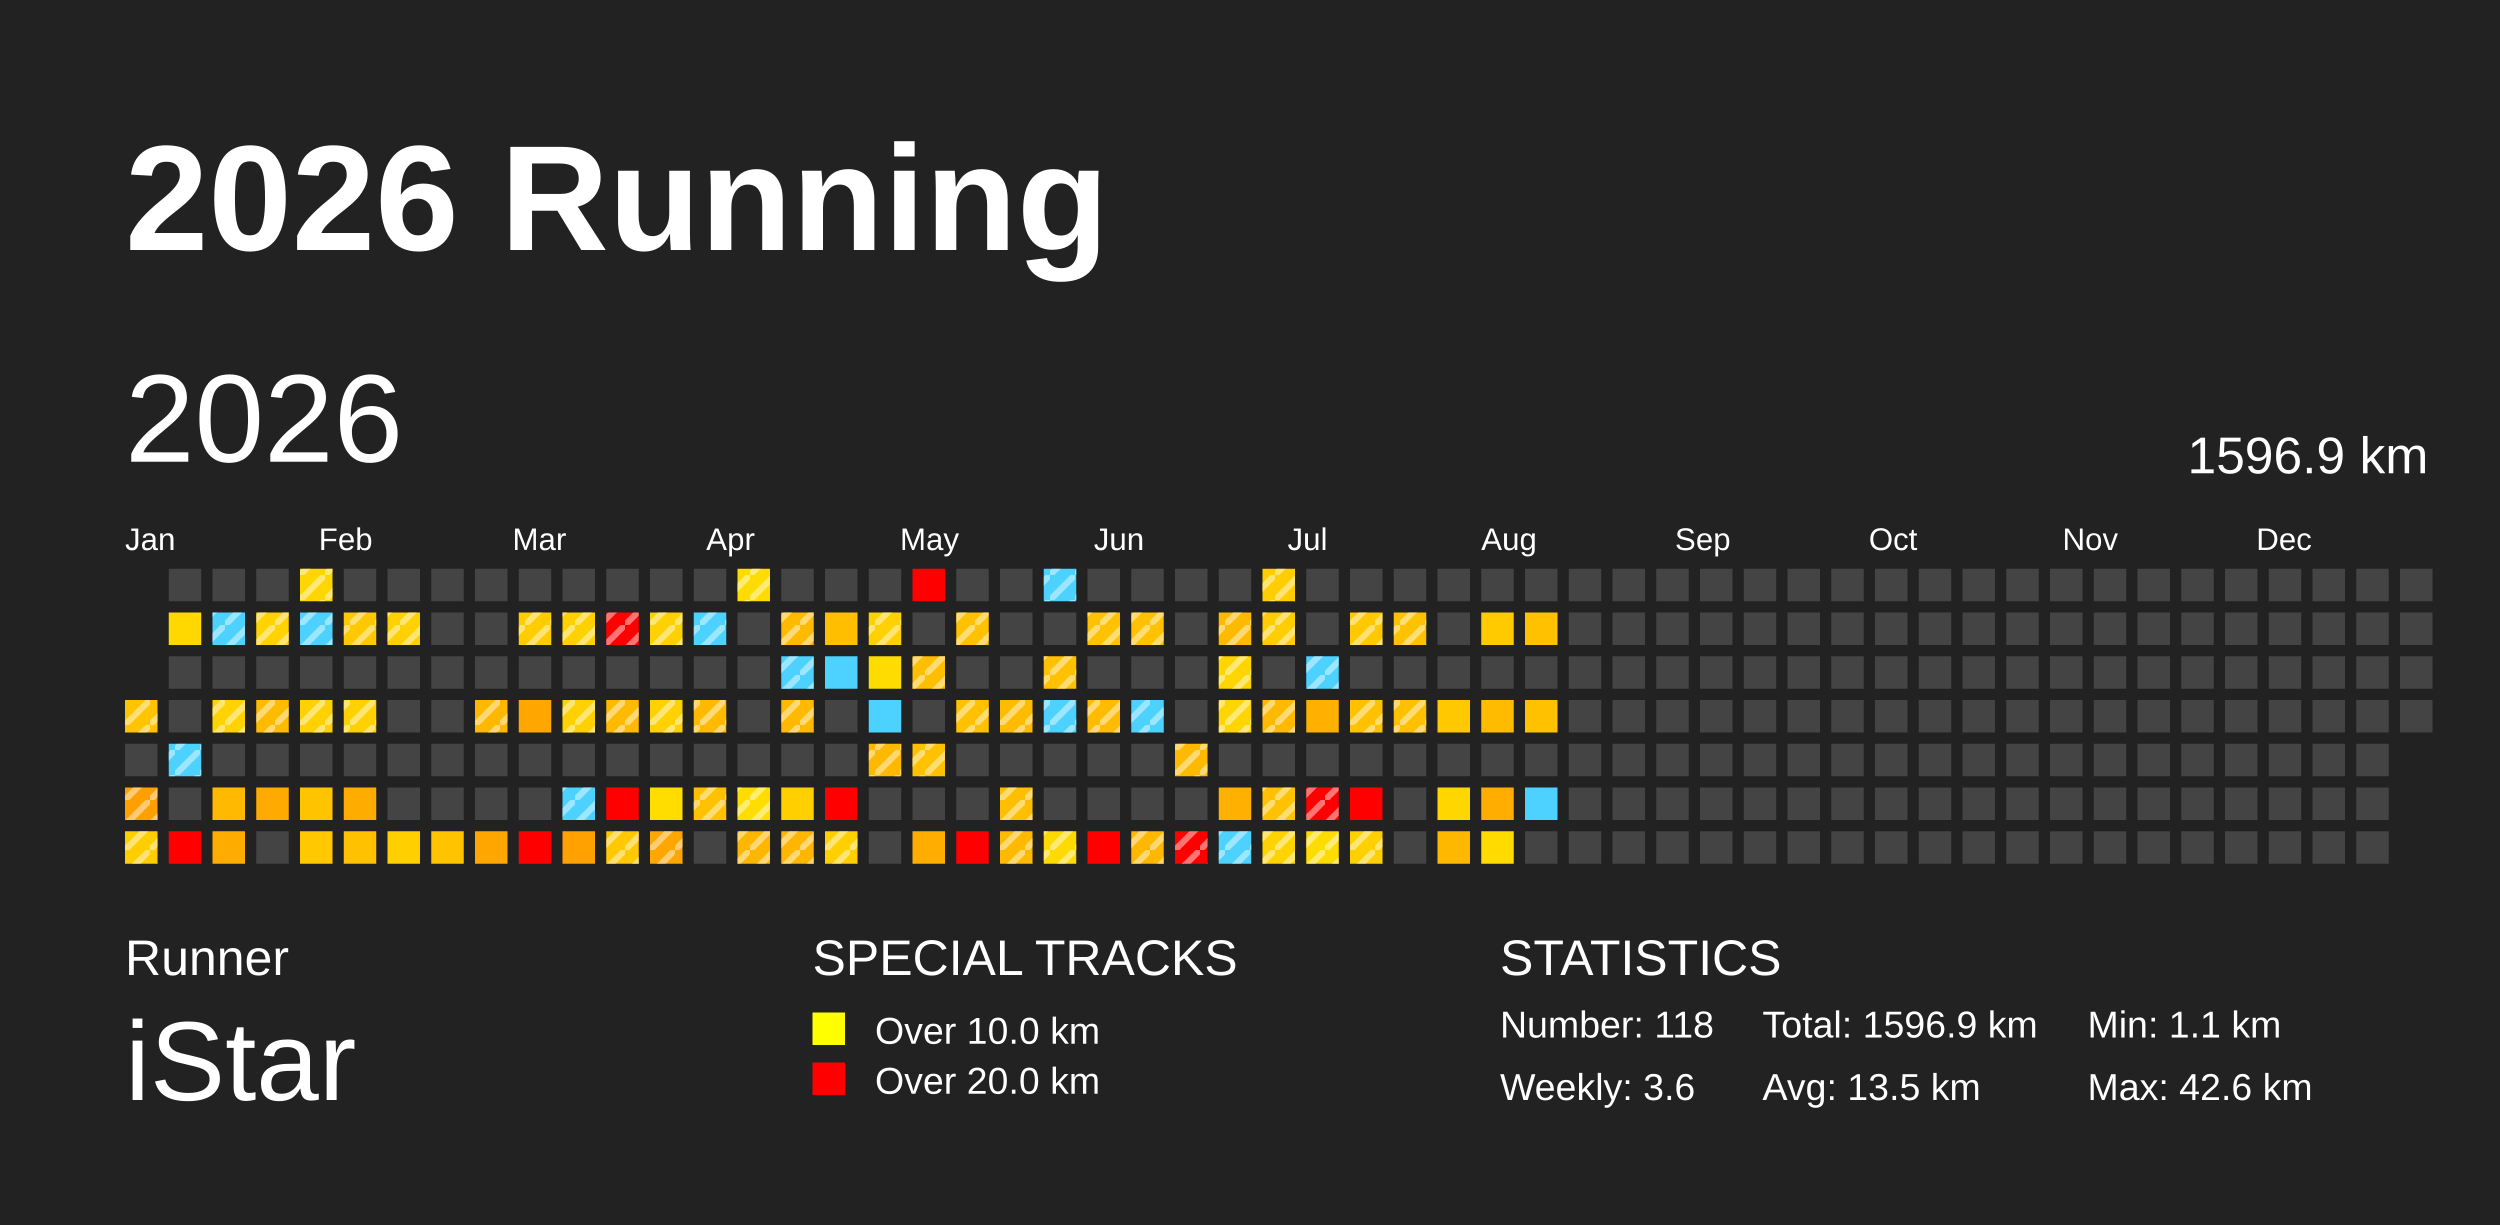
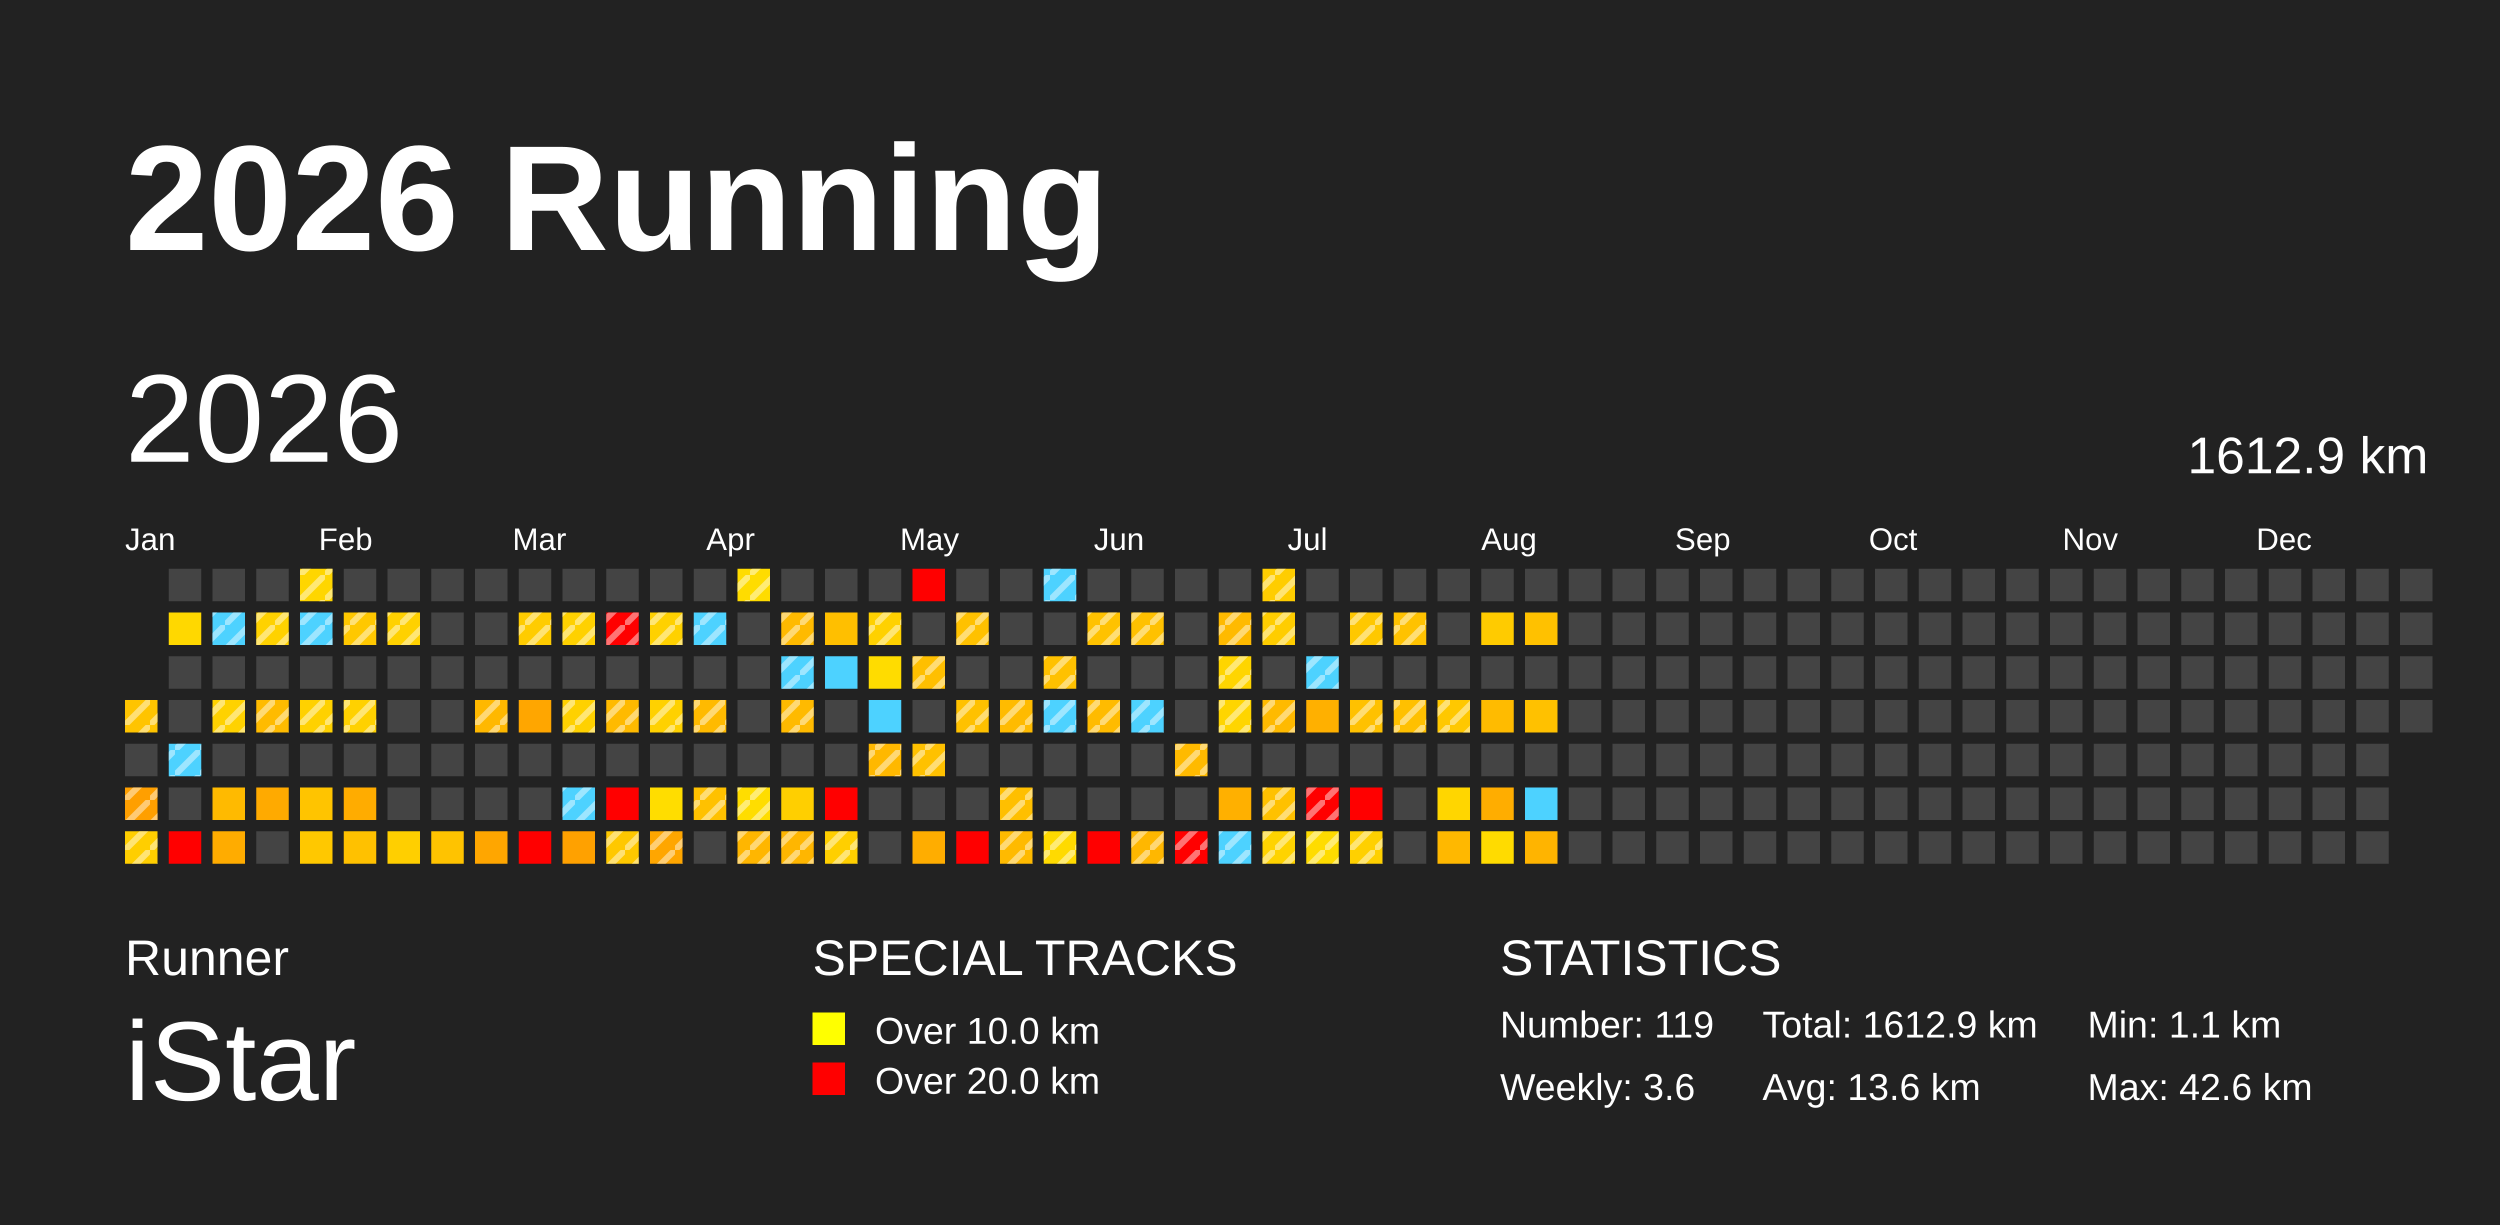
<svg xmlns="http://www.w3.org/2000/svg" baseProfile="full" height="98mm" version="1.1" viewBox="0,0,200,98" width="200mm">
  <defs>
    <pattern height="2" id="indoor-stripe" patternUnits="userSpaceOnUse" width="2">
      <line stroke="white" stroke-opacity="0.45" stroke-width="0.5" x1="0" x2="2" y1="2" y2="0" />
    </pattern>
  </defs>
  <rect fill="#222222" height="98" width="200" x="0" y="0" />
  <text fill="#FFFFFF" style="font-size:12px; font-family:Arial; font-weight:bold;" x="10" y="20">2026 Running</text>
  <text fill="#FFFFFF" style="font-size:4px; font-family:Arial" x="10" y="78">Runner</text>
  <text fill="#FFFFFF" style="font-size:9px; font-family:Arial" x="10" y="88">iStar</text>
  <text fill="#FFFFFF" style="font-size:4px; font-family:Arial" x="65" y="78">SPECIAL TRACKS</text>
  <rect fill="yellow" height="2.6" width="2.6" x="65" y="81" />
  <text fill="#FFFFFF" style="font-size:3px; font-family:Arial" x="70" y="83.5">Over 10.0 km</text>
  <rect fill="red" height="2.6" width="2.6" x="65" y="85" />
  <text fill="#FFFFFF" style="font-size:3px; font-family:Arial" x="70" y="87.5">Over 20.0 km</text>
  <text fill="#FFFFFF" style="font-size:4px; font-family:Arial" x="120" y="78">STATISTICS</text>
-   <text fill="#FFFFFF" style="font-size:3px; font-family:Arial" x="120" y="83">Number: 118</text>
+   <text fill="#FFFFFF" style="font-size:3px; font-family:Arial" x="120" y="83">Number: 119</text>
  <text fill="#FFFFFF" style="font-size:3px; font-family:Arial" x="120" y="88">Weekly: 3.6</text>
-   <text fill="#FFFFFF" style="font-size:3px; font-family:Arial" x="141" y="83">Total: 1596.9 km</text>
-   <text fill="#FFFFFF" style="font-size:3px; font-family:Arial" x="141" y="88">Avg: 13.5 km</text>
+   <text fill="#FFFFFF" style="font-size:3px; font-family:Arial" x="141" y="83">Total: 1612.9 km</text>
+   <text fill="#FFFFFF" style="font-size:3px; font-family:Arial" x="141" y="88">Avg: 13.6 km</text>
  <text fill="#FFFFFF" style="font-size:3px; font-family:Arial" x="167" y="83">Min: 1.1 km</text>
  <text fill="#FFFFFF" style="font-size:3px; font-family:Arial" x="167" y="88">Max: 42.6 km</text>
  <text dominant-baseline="hanging" fill="#FFFFFF" style="font-size:10.0px; font-family:Arial;" x="10" y="30">2026</text>
-   <text dominant-baseline="hanging" fill="#FFFFFF" style="font-size:4.125px; font-family:Arial;" x="175" y="35">1596.9 km</text>
+   <text dominant-baseline="hanging" fill="#FFFFFF" style="font-size:4.125px; font-family:Arial;" x="175" y="35">1612.9 km</text>
  <text fill="#FFFFFF" style="font-size:2.5px; font-family:Arial" x="10.0" y="44">Jan</text>
  <text fill="#FFFFFF" style="font-size:2.5px; font-family:Arial" x="25.5" y="44">Feb</text>
  <text fill="#FFFFFF" style="font-size:2.5px; font-family:Arial" x="41.0" y="44">Mar</text>
  <text fill="#FFFFFF" style="font-size:2.5px; font-family:Arial" x="56.5" y="44">Apr</text>
  <text fill="#FFFFFF" style="font-size:2.5px; font-family:Arial" x="72.0" y="44">May</text>
  <text fill="#FFFFFF" style="font-size:2.5px; font-family:Arial" x="87.5" y="44">Jun</text>
  <text fill="#FFFFFF" style="font-size:2.5px; font-family:Arial" x="103.0" y="44">Jul</text>
  <text fill="#FFFFFF" style="font-size:2.5px; font-family:Arial" x="118.5" y="44">Aug</text>
  <text fill="#FFFFFF" style="font-size:2.5px; font-family:Arial" x="134.0" y="44">Sep</text>
  <text fill="#FFFFFF" style="font-size:2.5px; font-family:Arial" x="149.5" y="44">Oct</text>
  <text fill="#FFFFFF" style="font-size:2.5px; font-family:Arial" x="165.0" y="44">Nov</text>
  <text fill="#FFFFFF" style="font-size:2.5px; font-family:Arial" x="180.5" y="44">Dec</text>
  <rect fill="#ffc400" height="2.6" width="2.6" x="10.0" y="56.0" />
  <rect fill="url(#indoor-stripe)" height="2.6" style="pointer-events: none;" width="2.6" x="10.0" y="56.0" />
  <rect fill="#444444" height="2.6" width="2.6" x="10.0" y="59.5" />
  <rect fill="#ff9f00" height="2.6" width="2.6" x="10.0" y="63.0" />
  <rect fill="url(#indoor-stripe)" height="2.6" style="pointer-events: none;" width="2.6" x="10.0" y="63.0" />
  <rect fill="#ffce00" height="2.6" width="2.6" x="10.0" y="66.5" />
  <rect fill="url(#indoor-stripe)" height="2.6" style="pointer-events: none;" width="2.6" x="10.0" y="66.5" />
  <rect fill="#444444" height="2.6" width="2.6" x="13.5" y="45.5" />
  <rect fill="#ffd800" height="2.6" width="2.6" x="13.5" y="49.0" />
  <rect fill="#444444" height="2.6" width="2.6" x="13.5" y="52.5" />
  <rect fill="#444444" height="2.6" width="2.6" x="13.5" y="56.0" />
  <rect fill="#4dd2ff" height="2.6" width="2.6" x="13.5" y="59.5" />
  <rect fill="url(#indoor-stripe)" height="2.6" style="pointer-events: none;" width="2.6" x="13.5" y="59.5" />
  <rect fill="#444444" height="2.6" width="2.6" x="13.5" y="63.0" />
  <rect fill="red" height="2.6" width="2.6" x="13.5" y="66.5" />
  <rect fill="#444444" height="2.6" width="2.6" x="17.0" y="45.5" />
  <rect fill="#4dd2ff" height="2.6" width="2.6" x="17.0" y="49.0" />
  <rect fill="url(#indoor-stripe)" height="2.6" style="pointer-events: none;" width="2.6" x="17.0" y="49.0" />
  <rect fill="#444444" height="2.6" width="2.6" x="17.0" y="52.5" />
  <rect fill="#ffd200" height="2.6" width="2.6" x="17.0" y="56.0" />
  <rect fill="url(#indoor-stripe)" height="2.6" style="pointer-events: none;" width="2.6" x="17.0" y="56.0" />
  <rect fill="#444444" height="2.6" width="2.6" x="17.0" y="59.5" />
  <rect fill="#ffba00" height="2.6" width="2.6" x="17.0" y="63.0" />
  <rect fill="#ffac00" height="2.6" width="2.6" x="17.0" y="66.5" />
  <rect fill="#444444" height="2.6" width="2.6" x="20.5" y="45.5" />
  <rect fill="#ffd200" height="2.6" width="2.6" x="20.5" y="49.0" />
  <rect fill="url(#indoor-stripe)" height="2.6" style="pointer-events: none;" width="2.6" x="20.5" y="49.0" />
  <rect fill="#444444" height="2.6" width="2.6" x="20.5" y="52.5" />
  <rect fill="#ffbb00" height="2.6" width="2.6" x="20.5" y="56.0" />
  <rect fill="url(#indoor-stripe)" height="2.6" style="pointer-events: none;" width="2.6" x="20.5" y="56.0" />
  <rect fill="#444444" height="2.6" width="2.6" x="20.5" y="59.5" />
  <rect fill="#ffaa00" height="2.6" width="2.6" x="20.5" y="63.0" />
  <rect fill="#444444" height="2.6" width="2.6" x="20.5" y="66.5" />
  <rect fill="#ffd600" height="2.6" width="2.6" x="24.0" y="45.5" />
  <rect fill="url(#indoor-stripe)" height="2.6" style="pointer-events: none;" width="2.6" x="24.0" y="45.5" />
  <rect fill="#4dd2ff" height="2.6" width="2.6" x="24.0" y="49.0" />
  <rect fill="url(#indoor-stripe)" height="2.6" style="pointer-events: none;" width="2.6" x="24.0" y="49.0" />
  <rect fill="#444444" height="2.6" width="2.6" x="24.0" y="52.5" />
  <rect fill="#ffd100" height="2.6" width="2.6" x="24.0" y="56.0" />
  <rect fill="url(#indoor-stripe)" height="2.6" style="pointer-events: none;" width="2.6" x="24.0" y="56.0" />
  <rect fill="#444444" height="2.6" width="2.6" x="24.0" y="59.5" />
  <rect fill="#ffc400" height="2.6" width="2.6" x="24.0" y="63.0" />
  <rect fill="#ffc800" height="2.6" width="2.6" x="24.0" y="66.5" />
  <rect fill="#444444" height="2.6" width="2.6" x="27.5" y="45.5" />
  <rect fill="#ffc800" height="2.6" width="2.6" x="27.5" y="49.0" />
  <rect fill="url(#indoor-stripe)" height="2.6" style="pointer-events: none;" width="2.6" x="27.5" y="49.0" />
  <rect fill="#444444" height="2.6" width="2.6" x="27.5" y="52.5" />
  <rect fill="#ffd100" height="2.6" width="2.6" x="27.5" y="56.0" />
  <rect fill="url(#indoor-stripe)" height="2.6" style="pointer-events: none;" width="2.6" x="27.5" y="56.0" />
  <rect fill="#444444" height="2.6" width="2.6" x="27.5" y="59.5" />
  <rect fill="#ffac00" height="2.6" width="2.6" x="27.5" y="63.0" />
  <rect fill="#ffc100" height="2.6" width="2.6" x="27.5" y="66.5" />
  <rect fill="#444444" height="2.6" width="2.6" x="31.0" y="45.5" />
  <rect fill="#ffd100" height="2.6" width="2.6" x="31.0" y="49.0" />
  <rect fill="url(#indoor-stripe)" height="2.6" style="pointer-events: none;" width="2.6" x="31.0" y="49.0" />
  <rect fill="#444444" height="2.6" width="2.6" x="31.0" y="52.5" />
  <rect fill="#444444" height="2.6" width="2.6" x="31.0" y="56.0" />
  <rect fill="#444444" height="2.6" width="2.6" x="31.0" y="59.5" />
  <rect fill="#444444" height="2.6" width="2.6" x="31.0" y="63.0" />
  <rect fill="#ffcf00" height="2.6" width="2.6" x="31.0" y="66.5" />
  <rect fill="#444444" height="2.6" width="2.6" x="34.5" y="45.5" />
  <rect fill="#444444" height="2.6" width="2.6" x="34.5" y="49.0" />
  <rect fill="#444444" height="2.6" width="2.6" x="34.5" y="52.5" />
  <rect fill="#444444" height="2.6" width="2.6" x="34.5" y="56.0" />
  <rect fill="#444444" height="2.6" width="2.6" x="34.5" y="59.5" />
  <rect fill="#444444" height="2.6" width="2.6" x="34.5" y="63.0" />
  <rect fill="#ffc300" height="2.6" width="2.6" x="34.5" y="66.5" />
  <rect fill="#444444" height="2.6" width="2.6" x="38.0" y="45.5" />
  <rect fill="#444444" height="2.6" width="2.6" x="38.0" y="49.0" />
  <rect fill="#444444" height="2.6" width="2.6" x="38.0" y="52.5" />
  <rect fill="#ffb800" height="2.6" width="2.6" x="38.0" y="56.0" />
  <rect fill="url(#indoor-stripe)" height="2.6" style="pointer-events: none;" width="2.6" x="38.0" y="56.0" />
  <rect fill="#444444" height="2.6" width="2.6" x="38.0" y="59.5" />
  <rect fill="#444444" height="2.6" width="2.6" x="38.0" y="63.0" />
  <rect fill="#ffa600" height="2.6" width="2.6" x="38.0" y="66.5" />
  <rect fill="#444444" height="2.6" width="2.6" x="41.5" y="45.5" />
  <rect fill="#ffcc00" height="2.6" width="2.6" x="41.5" y="49.0" />
  <rect fill="url(#indoor-stripe)" height="2.6" style="pointer-events: none;" width="2.6" x="41.5" y="49.0" />
  <rect fill="#444444" height="2.6" width="2.6" x="41.5" y="52.5" />
  <rect fill="#ffa600" height="2.6" width="2.6" x="41.5" y="56.0" />
  <rect fill="#444444" height="2.6" width="2.6" x="41.5" y="59.5" />
  <rect fill="#444444" height="2.6" width="2.6" x="41.5" y="63.0" />
  <rect fill="red" height="2.6" width="2.6" x="41.5" y="66.5" />
  <rect fill="#444444" height="2.6" width="2.6" x="45.0" y="45.5" />
  <rect fill="#ffd100" height="2.6" width="2.6" x="45.0" y="49.0" />
  <rect fill="url(#indoor-stripe)" height="2.6" style="pointer-events: none;" width="2.6" x="45.0" y="49.0" />
  <rect fill="#444444" height="2.6" width="2.6" x="45.0" y="52.5" />
  <rect fill="#ffd100" height="2.6" width="2.6" x="45.0" y="56.0" />
  <rect fill="url(#indoor-stripe)" height="2.6" style="pointer-events: none;" width="2.6" x="45.0" y="56.0" />
  <rect fill="#444444" height="2.6" width="2.6" x="45.0" y="59.5" />
  <rect fill="#4dd2ff" height="2.6" width="2.6" x="45.0" y="63.0" />
  <rect fill="url(#indoor-stripe)" height="2.6" style="pointer-events: none;" width="2.6" x="45.0" y="63.0" />
  <rect fill="#ffa100" height="2.6" width="2.6" x="45.0" y="66.5" />
  <rect fill="#444444" height="2.6" width="2.6" x="48.5" y="45.5" />
  <rect fill="red" height="2.6" width="2.6" x="48.5" y="49.0" />
  <rect fill="url(#indoor-stripe)" height="2.6" style="pointer-events: none;" width="2.6" x="48.5" y="49.0" />
  <rect fill="#444444" height="2.6" width="2.6" x="48.5" y="52.5" />
  <rect fill="#ffba00" height="2.6" width="2.6" x="48.5" y="56.0" />
  <rect fill="url(#indoor-stripe)" height="2.6" style="pointer-events: none;" width="2.6" x="48.5" y="56.0" />
  <rect fill="#444444" height="2.6" width="2.6" x="48.5" y="59.5" />
  <rect fill="red" height="2.6" width="2.6" x="48.5" y="63.0" />
  <rect fill="#ffc800" height="2.6" width="2.6" x="48.5" y="66.5" />
  <rect fill="url(#indoor-stripe)" height="2.6" style="pointer-events: none;" width="2.6" x="48.5" y="66.5" />
  <rect fill="#444444" height="2.6" width="2.6" x="52.0" y="45.5" />
  <rect fill="#ffd100" height="2.6" width="2.6" x="52.0" y="49.0" />
  <rect fill="url(#indoor-stripe)" height="2.6" style="pointer-events: none;" width="2.6" x="52.0" y="49.0" />
  <rect fill="#444444" height="2.6" width="2.6" x="52.0" y="52.5" />
  <rect fill="#ffd100" height="2.6" width="2.6" x="52.0" y="56.0" />
  <rect fill="url(#indoor-stripe)" height="2.6" style="pointer-events: none;" width="2.6" x="52.0" y="56.0" />
  <rect fill="#444444" height="2.6" width="2.6" x="52.0" y="59.5" />
  <rect fill="#ffdd00" height="2.6" width="2.6" x="52.0" y="63.0" />
  <rect fill="#ffa600" height="2.6" width="2.6" x="52.0" y="66.5" />
  <rect fill="url(#indoor-stripe)" height="2.6" style="pointer-events: none;" width="2.6" x="52.0" y="66.5" />
  <rect fill="#444444" height="2.6" width="2.6" x="55.5" y="45.5" />
  <rect fill="#4dd2ff" height="2.6" width="2.6" x="55.5" y="49.0" />
  <rect fill="url(#indoor-stripe)" height="2.6" style="pointer-events: none;" width="2.6" x="55.5" y="49.0" />
  <rect fill="#444444" height="2.6" width="2.6" x="55.5" y="52.5" />
  <rect fill="#ffba00" height="2.6" width="2.6" x="55.5" y="56.0" />
  <rect fill="url(#indoor-stripe)" height="2.6" style="pointer-events: none;" width="2.6" x="55.5" y="56.0" />
  <rect fill="#444444" height="2.6" width="2.6" x="55.5" y="59.5" />
  <rect fill="#ffc100" height="2.6" width="2.6" x="55.5" y="63.0" />
  <rect fill="url(#indoor-stripe)" height="2.6" style="pointer-events: none;" width="2.6" x="55.5" y="63.0" />
  <rect fill="#444444" height="2.6" width="2.6" x="55.5" y="66.5" />
  <rect fill="#ffdc00" height="2.6" width="2.6" x="59.0" y="45.5" />
  <rect fill="url(#indoor-stripe)" height="2.6" style="pointer-events: none;" width="2.6" x="59.0" y="45.5" />
  <rect fill="#444444" height="2.6" width="2.6" x="59.0" y="49.0" />
  <rect fill="#444444" height="2.6" width="2.6" x="59.0" y="52.5" />
  <rect fill="#444444" height="2.6" width="2.6" x="59.0" y="56.0" />
  <rect fill="#444444" height="2.6" width="2.6" x="59.0" y="59.5" />
  <rect fill="#ffdd00" height="2.6" width="2.6" x="59.0" y="63.0" />
  <rect fill="url(#indoor-stripe)" height="2.6" style="pointer-events: none;" width="2.6" x="59.0" y="63.0" />
  <rect fill="#ffb600" height="2.6" width="2.6" x="59.0" y="66.5" />
  <rect fill="url(#indoor-stripe)" height="2.6" style="pointer-events: none;" width="2.6" x="59.0" y="66.5" />
  <rect fill="#444444" height="2.6" width="2.6" x="62.5" y="45.5" />
  <rect fill="#ffba00" height="2.6" width="2.6" x="62.5" y="49.0" />
  <rect fill="url(#indoor-stripe)" height="2.6" style="pointer-events: none;" width="2.6" x="62.5" y="49.0" />
  <rect fill="#4dd2ff" height="2.6" width="2.6" x="62.5" y="52.5" />
  <rect fill="url(#indoor-stripe)" height="2.6" style="pointer-events: none;" width="2.6" x="62.5" y="52.5" />
  <rect fill="#ffba00" height="2.6" width="2.6" x="62.5" y="56.0" />
  <rect fill="url(#indoor-stripe)" height="2.6" style="pointer-events: none;" width="2.6" x="62.5" y="56.0" />
  <rect fill="#444444" height="2.6" width="2.6" x="62.5" y="59.5" />
  <rect fill="#ffcf00" height="2.6" width="2.6" x="62.5" y="63.0" />
  <rect fill="#ffb600" height="2.6" width="2.6" x="62.5" y="66.5" />
  <rect fill="url(#indoor-stripe)" height="2.6" style="pointer-events: none;" width="2.6" x="62.5" y="66.5" />
  <rect fill="#444444" height="2.6" width="2.6" x="66.0" y="45.5" />
  <rect fill="#ffbf00" height="2.6" width="2.6" x="66.0" y="49.0" />
  <rect fill="#4dd2ff" height="2.6" width="2.6" x="66.0" y="52.5" />
  <rect fill="#444444" height="2.6" width="2.6" x="66.0" y="56.0" />
  <rect fill="#444444" height="2.6" width="2.6" x="66.0" y="59.5" />
  <rect fill="red" height="2.6" width="2.6" x="66.0" y="63.0" />
  <rect fill="#ffcf00" height="2.6" width="2.6" x="66.0" y="66.5" />
  <rect fill="url(#indoor-stripe)" height="2.6" style="pointer-events: none;" width="2.6" x="66.0" y="66.5" />
  <rect fill="#444444" height="2.6" width="2.6" x="69.5" y="45.5" />
  <rect fill="#ffd100" height="2.6" width="2.6" x="69.5" y="49.0" />
  <rect fill="url(#indoor-stripe)" height="2.6" style="pointer-events: none;" width="2.6" x="69.5" y="49.0" />
  <rect fill="#ffdc00" height="2.6" width="2.6" x="69.5" y="52.5" />
  <rect fill="#4dd2ff" height="2.6" width="2.6" x="69.5" y="56.0" />
  <rect fill="#ffb800" height="2.6" width="2.6" x="69.5" y="59.5" />
  <rect fill="url(#indoor-stripe)" height="2.6" style="pointer-events: none;" width="2.6" x="69.5" y="59.5" />
  <rect fill="#444444" height="2.6" width="2.6" x="69.5" y="63.0" />
  <rect fill="#444444" height="2.6" width="2.6" x="69.5" y="66.5" />
  <rect fill="red" height="2.6" width="2.6" x="73.0" y="45.5" />
  <rect fill="#444444" height="2.6" width="2.6" x="73.0" y="49.0" />
  <rect fill="#ffbf00" height="2.6" width="2.6" x="73.0" y="52.5" />
  <rect fill="url(#indoor-stripe)" height="2.6" style="pointer-events: none;" width="2.6" x="73.0" y="52.5" />
  <rect fill="#444444" height="2.6" width="2.6" x="73.0" y="56.0" />
  <rect fill="#ffc100" height="2.6" width="2.6" x="73.0" y="59.5" />
  <rect fill="url(#indoor-stripe)" height="2.6" style="pointer-events: none;" width="2.6" x="73.0" y="59.5" />
  <rect fill="#444444" height="2.6" width="2.6" x="73.0" y="63.0" />
  <rect fill="#ffad00" height="2.6" width="2.6" x="73.0" y="66.5" />
  <rect fill="#444444" height="2.6" width="2.6" x="76.5" y="45.5" />
  <rect fill="#ffc100" height="2.6" width="2.6" x="76.5" y="49.0" />
  <rect fill="url(#indoor-stripe)" height="2.6" style="pointer-events: none;" width="2.6" x="76.5" y="49.0" />
  <rect fill="#444444" height="2.6" width="2.6" x="76.5" y="52.5" />
  <rect fill="#ffc100" height="2.6" width="2.6" x="76.5" y="56.0" />
  <rect fill="url(#indoor-stripe)" height="2.6" style="pointer-events: none;" width="2.6" x="76.5" y="56.0" />
  <rect fill="#444444" height="2.6" width="2.6" x="76.5" y="59.5" />
  <rect fill="#444444" height="2.6" width="2.6" x="76.5" y="63.0" />
  <rect fill="red" height="2.6" width="2.6" x="76.5" y="66.5" />
  <rect fill="#444444" height="2.6" width="2.6" x="80.0" y="45.5" />
  <rect fill="#444444" height="2.6" width="2.6" x="80.0" y="49.0" />
  <rect fill="#444444" height="2.6" width="2.6" x="80.0" y="52.5" />
  <rect fill="#ffbb00" height="2.6" width="2.6" x="80.0" y="56.0" />
  <rect fill="url(#indoor-stripe)" height="2.6" style="pointer-events: none;" width="2.6" x="80.0" y="56.0" />
  <rect fill="#444444" height="2.6" width="2.6" x="80.0" y="59.5" />
  <rect fill="#ffbf00" height="2.6" width="2.6" x="80.0" y="63.0" />
  <rect fill="url(#indoor-stripe)" height="2.6" style="pointer-events: none;" width="2.6" x="80.0" y="63.0" />
  <rect fill="#ffba00" height="2.6" width="2.6" x="80.0" y="66.5" />
  <rect fill="url(#indoor-stripe)" height="2.6" style="pointer-events: none;" width="2.6" x="80.0" y="66.5" />
  <rect fill="#4dd2ff" height="2.6" width="2.6" x="83.5" y="45.5" />
  <rect fill="url(#indoor-stripe)" height="2.6" style="pointer-events: none;" width="2.6" x="83.5" y="45.5" />
  <rect fill="#444444" height="2.6" width="2.6" x="83.5" y="49.0" />
  <rect fill="#ffc100" height="2.6" width="2.6" x="83.5" y="52.5" />
  <rect fill="url(#indoor-stripe)" height="2.6" style="pointer-events: none;" width="2.6" x="83.5" y="52.5" />
  <rect fill="#4dd2ff" height="2.6" width="2.6" x="83.5" y="56.0" />
  <rect fill="url(#indoor-stripe)" height="2.6" style="pointer-events: none;" width="2.6" x="83.5" y="56.0" />
  <rect fill="#444444" height="2.6" width="2.6" x="83.5" y="59.5" />
  <rect fill="#444444" height="2.6" width="2.6" x="83.5" y="63.0" />
  <rect fill="#ffda00" height="2.6" width="2.6" x="83.5" y="66.5" />
  <rect fill="url(#indoor-stripe)" height="2.6" style="pointer-events: none;" width="2.6" x="83.5" y="66.5" />
  <rect fill="#444444" height="2.6" width="2.6" x="87.0" y="45.5" />
  <rect fill="#ffc200" height="2.6" width="2.6" x="87.0" y="49.0" />
  <rect fill="url(#indoor-stripe)" height="2.6" style="pointer-events: none;" width="2.6" x="87.0" y="49.0" />
  <rect fill="#444444" height="2.6" width="2.6" x="87.0" y="52.5" />
  <rect fill="#ffbb00" height="2.6" width="2.6" x="87.0" y="56.0" />
  <rect fill="url(#indoor-stripe)" height="2.6" style="pointer-events: none;" width="2.6" x="87.0" y="56.0" />
  <rect fill="#444444" height="2.6" width="2.6" x="87.0" y="59.5" />
  <rect fill="#444444" height="2.6" width="2.6" x="87.0" y="63.0" />
  <rect fill="red" height="2.6" width="2.6" x="87.0" y="66.5" />
  <rect fill="#444444" height="2.6" width="2.6" x="90.5" y="45.5" />
  <rect fill="#ffc100" height="2.6" width="2.6" x="90.5" y="49.0" />
  <rect fill="url(#indoor-stripe)" height="2.6" style="pointer-events: none;" width="2.6" x="90.5" y="49.0" />
  <rect fill="#444444" height="2.6" width="2.6" x="90.5" y="52.5" />
  <rect fill="#4dd2ff" height="2.6" width="2.6" x="90.5" y="56.0" />
  <rect fill="url(#indoor-stripe)" height="2.6" style="pointer-events: none;" width="2.6" x="90.5" y="56.0" />
  <rect fill="#444444" height="2.6" width="2.6" x="90.5" y="59.5" />
  <rect fill="#444444" height="2.6" width="2.6" x="90.5" y="63.0" />
  <rect fill="#ffb700" height="2.6" width="2.6" x="90.5" y="66.5" />
  <rect fill="url(#indoor-stripe)" height="2.6" style="pointer-events: none;" width="2.6" x="90.5" y="66.5" />
  <rect fill="#444444" height="2.6" width="2.6" x="94.0" y="45.5" />
  <rect fill="#444444" height="2.6" width="2.6" x="94.0" y="49.0" />
  <rect fill="#444444" height="2.6" width="2.6" x="94.0" y="52.5" />
  <rect fill="#444444" height="2.6" width="2.6" x="94.0" y="56.0" />
  <rect fill="#ffba00" height="2.6" width="2.6" x="94.0" y="59.5" />
  <rect fill="url(#indoor-stripe)" height="2.6" style="pointer-events: none;" width="2.6" x="94.0" y="59.5" />
  <rect fill="#444444" height="2.6" width="2.6" x="94.0" y="63.0" />
  <rect fill="red" height="2.6" width="2.6" x="94.0" y="66.5" />
  <rect fill="url(#indoor-stripe)" height="2.6" style="pointer-events: none;" width="2.6" x="94.0" y="66.5" />
  <rect fill="#444444" height="2.6" width="2.6" x="97.5" y="45.5" />
  <rect fill="#ffba00" height="2.6" width="2.6" x="97.5" y="49.0" />
  <rect fill="url(#indoor-stripe)" height="2.6" style="pointer-events: none;" width="2.6" x="97.5" y="49.0" />
  <rect fill="#ffd500" height="2.6" width="2.6" x="97.5" y="52.5" />
  <rect fill="url(#indoor-stripe)" height="2.6" style="pointer-events: none;" width="2.6" x="97.5" y="52.5" />
  <rect fill="#ffd500" height="2.6" width="2.6" x="97.5" y="56.0" />
  <rect fill="url(#indoor-stripe)" height="2.6" style="pointer-events: none;" width="2.6" x="97.5" y="56.0" />
  <rect fill="#444444" height="2.6" width="2.6" x="97.5" y="59.5" />
  <rect fill="#ffb000" height="2.6" width="2.6" x="97.5" y="63.0" />
  <rect fill="#4dd2ff" height="2.6" width="2.6" x="97.5" y="66.5" />
  <rect fill="url(#indoor-stripe)" height="2.6" style="pointer-events: none;" width="2.6" x="97.5" y="66.5" />
  <rect fill="#ffcd00" height="2.6" width="2.6" x="101.0" y="45.5" />
  <rect fill="url(#indoor-stripe)" height="2.6" style="pointer-events: none;" width="2.6" x="101.0" y="45.5" />
  <rect fill="#ffcd00" height="2.6" width="2.6" x="101.0" y="49.0" />
  <rect fill="url(#indoor-stripe)" height="2.6" style="pointer-events: none;" width="2.6" x="101.0" y="49.0" />
  <rect fill="#444444" height="2.6" width="2.6" x="101.0" y="52.5" />
  <rect fill="#ffba00" height="2.6" width="2.6" x="101.0" y="56.0" />
  <rect fill="url(#indoor-stripe)" height="2.6" style="pointer-events: none;" width="2.6" x="101.0" y="56.0" />
  <rect fill="#444444" height="2.6" width="2.6" x="101.0" y="59.5" />
  <rect fill="#ffc100" height="2.6" width="2.6" x="101.0" y="63.0" />
  <rect fill="url(#indoor-stripe)" height="2.6" style="pointer-events: none;" width="2.6" x="101.0" y="63.0" />
  <rect fill="#ffd300" height="2.6" width="2.6" x="101.0" y="66.5" />
  <rect fill="url(#indoor-stripe)" height="2.6" style="pointer-events: none;" width="2.6" x="101.0" y="66.5" />
  <rect fill="#444444" height="2.6" width="2.6" x="104.5" y="45.5" />
  <rect fill="#444444" height="2.6" width="2.6" x="104.5" y="49.0" />
  <rect fill="#4dd2ff" height="2.6" width="2.6" x="104.5" y="52.5" />
  <rect fill="url(#indoor-stripe)" height="2.6" style="pointer-events: none;" width="2.6" x="104.5" y="52.5" />
  <rect fill="#ffb000" height="2.6" width="2.6" x="104.5" y="56.0" />
  <rect fill="#444444" height="2.6" width="2.6" x="104.5" y="59.5" />
  <rect fill="red" height="2.6" width="2.6" x="104.5" y="63.0" />
  <rect fill="url(#indoor-stripe)" height="2.6" style="pointer-events: none;" width="2.6" x="104.5" y="63.0" />
  <rect fill="#ffdc00" height="2.6" width="2.6" x="104.5" y="66.5" />
  <rect fill="url(#indoor-stripe)" height="2.6" style="pointer-events: none;" width="2.6" x="104.5" y="66.5" />
  <rect fill="#444444" height="2.6" width="2.6" x="108.0" y="45.5" />
  <rect fill="#ffc800" height="2.6" width="2.6" x="108.0" y="49.0" />
  <rect fill="url(#indoor-stripe)" height="2.6" style="pointer-events: none;" width="2.6" x="108.0" y="49.0" />
  <rect fill="#444444" height="2.6" width="2.6" x="108.0" y="52.5" />
  <rect fill="#ffc100" height="2.6" width="2.6" x="108.0" y="56.0" />
  <rect fill="url(#indoor-stripe)" height="2.6" style="pointer-events: none;" width="2.6" x="108.0" y="56.0" />
  <rect fill="#444444" height="2.6" width="2.6" x="108.0" y="59.5" />
  <rect fill="red" height="2.6" width="2.6" x="108.0" y="63.0" />
  <rect fill="#ffd000" height="2.6" width="2.6" x="108.0" y="66.5" />
  <rect fill="url(#indoor-stripe)" height="2.6" style="pointer-events: none;" width="2.6" x="108.0" y="66.5" />
  <rect fill="#444444" height="2.6" width="2.6" x="111.5" y="45.5" />
  <rect fill="#ffc200" height="2.6" width="2.6" x="111.5" y="49.0" />
  <rect fill="url(#indoor-stripe)" height="2.6" style="pointer-events: none;" width="2.6" x="111.5" y="49.0" />
  <rect fill="#444444" height="2.6" width="2.6" x="111.5" y="52.5" />
  <rect fill="#ffc000" height="2.6" width="2.6" x="111.5" y="56.0" />
  <rect fill="url(#indoor-stripe)" height="2.6" style="pointer-events: none;" width="2.6" x="111.5" y="56.0" />
  <rect fill="#444444" height="2.6" width="2.6" x="111.5" y="59.5" />
  <rect fill="#444444" height="2.6" width="2.6" x="111.5" y="63.0" />
  <rect fill="#444444" height="2.6" width="2.6" x="111.5" y="66.5" />
  <rect fill="#444444" height="2.6" width="2.6" x="115.0" y="45.5" />
  <rect fill="#444444" height="2.6" width="2.6" x="115.0" y="49.0" />
  <rect fill="#444444" height="2.6" width="2.6" x="115.0" y="52.5" />
  <rect fill="#ffc800" height="2.6" width="2.6" x="115.0" y="56.0" />
+   <rect fill="url(#indoor-stripe)" height="2.6" style="pointer-events: none;" width="2.6" x="115.0" y="56.0" />
  <rect fill="#444444" height="2.6" width="2.6" x="115.0" y="59.5" />
  <rect fill="#ffd600" height="2.6" width="2.6" x="115.0" y="63.0" />
  <rect fill="#ffb800" height="2.6" width="2.6" x="115.0" y="66.5" />
  <rect fill="#444444" height="2.6" width="2.6" x="118.5" y="45.5" />
  <rect fill="#ffcb00" height="2.6" width="2.6" x="118.5" y="49.0" />
  <rect fill="#444444" height="2.6" width="2.6" x="118.5" y="52.5" />
  <rect fill="#ffbb00" height="2.6" width="2.6" x="118.5" y="56.0" />
  <rect fill="#444444" height="2.6" width="2.6" x="118.5" y="59.5" />
  <rect fill="#ffad00" height="2.6" width="2.6" x="118.5" y="63.0" />
  <rect fill="#ffdb00" height="2.6" width="2.6" x="118.5" y="66.5" />
  <rect fill="#444444" height="2.6" width="2.6" x="122.0" y="45.5" />
  <rect fill="#ffc100" height="2.6" width="2.6" x="122.0" y="49.0" />
  <rect fill="#444444" height="2.6" width="2.6" x="122.0" y="52.5" />
  <rect fill="#ffc100" height="2.6" width="2.6" x="122.0" y="56.0" />
  <rect fill="#444444" height="2.6" width="2.6" x="122.0" y="59.5" />
  <rect fill="#4dd2ff" height="2.6" width="2.6" x="122.0" y="63.0" />
-   <rect fill="#444444" height="2.6" width="2.6" x="122.0" y="66.5" />
+   <rect fill="#ffb400" height="2.6" width="2.6" x="122.0" y="66.5" />
  <rect fill="#444444" height="2.6" width="2.6" x="125.5" y="45.5" />
  <rect fill="#444444" height="2.6" width="2.6" x="125.5" y="49.0" />
  <rect fill="#444444" height="2.6" width="2.6" x="125.5" y="52.5" />
  <rect fill="#444444" height="2.6" width="2.6" x="125.5" y="56.0" />
  <rect fill="#444444" height="2.6" width="2.6" x="125.5" y="59.5" />
  <rect fill="#444444" height="2.6" width="2.6" x="125.5" y="63.0" />
  <rect fill="#444444" height="2.6" width="2.6" x="125.5" y="66.5" />
  <rect fill="#444444" height="2.6" width="2.6" x="129.0" y="45.5" />
  <rect fill="#444444" height="2.6" width="2.6" x="129.0" y="49.0" />
  <rect fill="#444444" height="2.6" width="2.6" x="129.0" y="52.5" />
  <rect fill="#444444" height="2.6" width="2.6" x="129.0" y="56.0" />
  <rect fill="#444444" height="2.6" width="2.6" x="129.0" y="59.5" />
  <rect fill="#444444" height="2.6" width="2.6" x="129.0" y="63.0" />
  <rect fill="#444444" height="2.6" width="2.6" x="129.0" y="66.5" />
  <rect fill="#444444" height="2.6" width="2.6" x="132.5" y="45.5" />
  <rect fill="#444444" height="2.6" width="2.6" x="132.5" y="49.0" />
  <rect fill="#444444" height="2.6" width="2.6" x="132.5" y="52.5" />
  <rect fill="#444444" height="2.6" width="2.6" x="132.5" y="56.0" />
  <rect fill="#444444" height="2.6" width="2.6" x="132.5" y="59.5" />
  <rect fill="#444444" height="2.6" width="2.6" x="132.5" y="63.0" />
  <rect fill="#444444" height="2.6" width="2.6" x="132.5" y="66.5" />
  <rect fill="#444444" height="2.6" width="2.6" x="136.0" y="45.5" />
  <rect fill="#444444" height="2.6" width="2.6" x="136.0" y="49.0" />
  <rect fill="#444444" height="2.6" width="2.6" x="136.0" y="52.5" />
  <rect fill="#444444" height="2.6" width="2.6" x="136.0" y="56.0" />
  <rect fill="#444444" height="2.6" width="2.6" x="136.0" y="59.5" />
  <rect fill="#444444" height="2.6" width="2.6" x="136.0" y="63.0" />
  <rect fill="#444444" height="2.6" width="2.6" x="136.0" y="66.5" />
  <rect fill="#444444" height="2.6" width="2.6" x="139.5" y="45.5" />
  <rect fill="#444444" height="2.6" width="2.6" x="139.5" y="49.0" />
  <rect fill="#444444" height="2.6" width="2.6" x="139.5" y="52.5" />
  <rect fill="#444444" height="2.6" width="2.6" x="139.5" y="56.0" />
  <rect fill="#444444" height="2.6" width="2.6" x="139.5" y="59.5" />
  <rect fill="#444444" height="2.6" width="2.6" x="139.5" y="63.0" />
  <rect fill="#444444" height="2.6" width="2.6" x="139.5" y="66.5" />
  <rect fill="#444444" height="2.6" width="2.6" x="143.0" y="45.5" />
  <rect fill="#444444" height="2.6" width="2.6" x="143.0" y="49.0" />
  <rect fill="#444444" height="2.6" width="2.6" x="143.0" y="52.5" />
  <rect fill="#444444" height="2.6" width="2.6" x="143.0" y="56.0" />
  <rect fill="#444444" height="2.6" width="2.6" x="143.0" y="59.5" />
  <rect fill="#444444" height="2.6" width="2.6" x="143.0" y="63.0" />
  <rect fill="#444444" height="2.6" width="2.6" x="143.0" y="66.5" />
  <rect fill="#444444" height="2.6" width="2.6" x="146.5" y="45.5" />
  <rect fill="#444444" height="2.6" width="2.6" x="146.5" y="49.0" />
  <rect fill="#444444" height="2.6" width="2.6" x="146.5" y="52.5" />
  <rect fill="#444444" height="2.6" width="2.6" x="146.5" y="56.0" />
  <rect fill="#444444" height="2.6" width="2.6" x="146.5" y="59.5" />
  <rect fill="#444444" height="2.6" width="2.6" x="146.5" y="63.0" />
  <rect fill="#444444" height="2.6" width="2.6" x="146.5" y="66.5" />
  <rect fill="#444444" height="2.6" width="2.6" x="150.0" y="45.5" />
  <rect fill="#444444" height="2.6" width="2.6" x="150.0" y="49.0" />
  <rect fill="#444444" height="2.6" width="2.6" x="150.0" y="52.5" />
  <rect fill="#444444" height="2.6" width="2.6" x="150.0" y="56.0" />
  <rect fill="#444444" height="2.6" width="2.6" x="150.0" y="59.5" />
  <rect fill="#444444" height="2.6" width="2.6" x="150.0" y="63.0" />
  <rect fill="#444444" height="2.6" width="2.6" x="150.0" y="66.5" />
  <rect fill="#444444" height="2.6" width="2.6" x="153.5" y="45.5" />
  <rect fill="#444444" height="2.6" width="2.6" x="153.5" y="49.0" />
  <rect fill="#444444" height="2.6" width="2.6" x="153.5" y="52.5" />
  <rect fill="#444444" height="2.6" width="2.6" x="153.5" y="56.0" />
  <rect fill="#444444" height="2.6" width="2.6" x="153.5" y="59.5" />
  <rect fill="#444444" height="2.6" width="2.6" x="153.5" y="63.0" />
  <rect fill="#444444" height="2.6" width="2.6" x="153.5" y="66.5" />
  <rect fill="#444444" height="2.6" width="2.6" x="157.0" y="45.5" />
  <rect fill="#444444" height="2.6" width="2.6" x="157.0" y="49.0" />
  <rect fill="#444444" height="2.6" width="2.6" x="157.0" y="52.5" />
  <rect fill="#444444" height="2.6" width="2.6" x="157.0" y="56.0" />
  <rect fill="#444444" height="2.6" width="2.6" x="157.0" y="59.5" />
  <rect fill="#444444" height="2.6" width="2.6" x="157.0" y="63.0" />
  <rect fill="#444444" height="2.6" width="2.6" x="157.0" y="66.5" />
  <rect fill="#444444" height="2.6" width="2.6" x="160.5" y="45.5" />
  <rect fill="#444444" height="2.6" width="2.6" x="160.5" y="49.0" />
  <rect fill="#444444" height="2.6" width="2.6" x="160.5" y="52.5" />
  <rect fill="#444444" height="2.6" width="2.6" x="160.5" y="56.0" />
  <rect fill="#444444" height="2.6" width="2.6" x="160.5" y="59.5" />
  <rect fill="#444444" height="2.6" width="2.6" x="160.5" y="63.0" />
  <rect fill="#444444" height="2.6" width="2.6" x="160.5" y="66.5" />
  <rect fill="#444444" height="2.6" width="2.6" x="164.0" y="45.5" />
  <rect fill="#444444" height="2.6" width="2.6" x="164.0" y="49.0" />
  <rect fill="#444444" height="2.6" width="2.6" x="164.0" y="52.5" />
  <rect fill="#444444" height="2.6" width="2.6" x="164.0" y="56.0" />
  <rect fill="#444444" height="2.6" width="2.6" x="164.0" y="59.5" />
  <rect fill="#444444" height="2.6" width="2.6" x="164.0" y="63.0" />
  <rect fill="#444444" height="2.6" width="2.6" x="164.0" y="66.5" />
  <rect fill="#444444" height="2.6" width="2.6" x="167.5" y="45.5" />
  <rect fill="#444444" height="2.6" width="2.6" x="167.5" y="49.0" />
  <rect fill="#444444" height="2.6" width="2.6" x="167.5" y="52.5" />
  <rect fill="#444444" height="2.6" width="2.6" x="167.5" y="56.0" />
  <rect fill="#444444" height="2.6" width="2.6" x="167.5" y="59.5" />
  <rect fill="#444444" height="2.6" width="2.6" x="167.5" y="63.0" />
  <rect fill="#444444" height="2.6" width="2.6" x="167.5" y="66.5" />
  <rect fill="#444444" height="2.6" width="2.6" x="171.0" y="45.5" />
  <rect fill="#444444" height="2.6" width="2.6" x="171.0" y="49.0" />
  <rect fill="#444444" height="2.6" width="2.6" x="171.0" y="52.5" />
  <rect fill="#444444" height="2.6" width="2.6" x="171.0" y="56.0" />
  <rect fill="#444444" height="2.6" width="2.6" x="171.0" y="59.5" />
  <rect fill="#444444" height="2.6" width="2.6" x="171.0" y="63.0" />
  <rect fill="#444444" height="2.6" width="2.6" x="171.0" y="66.5" />
  <rect fill="#444444" height="2.6" width="2.6" x="174.5" y="45.5" />
  <rect fill="#444444" height="2.6" width="2.6" x="174.5" y="49.0" />
  <rect fill="#444444" height="2.6" width="2.6" x="174.5" y="52.5" />
  <rect fill="#444444" height="2.6" width="2.6" x="174.5" y="56.0" />
  <rect fill="#444444" height="2.6" width="2.6" x="174.5" y="59.5" />
  <rect fill="#444444" height="2.6" width="2.6" x="174.5" y="63.0" />
  <rect fill="#444444" height="2.6" width="2.6" x="174.5" y="66.5" />
  <rect fill="#444444" height="2.6" width="2.6" x="178.0" y="45.5" />
  <rect fill="#444444" height="2.6" width="2.6" x="178.0" y="49.0" />
  <rect fill="#444444" height="2.6" width="2.6" x="178.0" y="52.5" />
  <rect fill="#444444" height="2.6" width="2.6" x="178.0" y="56.0" />
  <rect fill="#444444" height="2.6" width="2.6" x="178.0" y="59.5" />
  <rect fill="#444444" height="2.6" width="2.6" x="178.0" y="63.0" />
  <rect fill="#444444" height="2.6" width="2.6" x="178.0" y="66.5" />
  <rect fill="#444444" height="2.6" width="2.6" x="181.5" y="45.5" />
  <rect fill="#444444" height="2.6" width="2.6" x="181.5" y="49.0" />
  <rect fill="#444444" height="2.6" width="2.6" x="181.5" y="52.5" />
  <rect fill="#444444" height="2.6" width="2.6" x="181.5" y="56.0" />
  <rect fill="#444444" height="2.6" width="2.6" x="181.5" y="59.5" />
  <rect fill="#444444" height="2.6" width="2.6" x="181.5" y="63.0" />
  <rect fill="#444444" height="2.6" width="2.6" x="181.5" y="66.5" />
  <rect fill="#444444" height="2.6" width="2.6" x="185.0" y="45.5" />
  <rect fill="#444444" height="2.6" width="2.6" x="185.0" y="49.0" />
  <rect fill="#444444" height="2.6" width="2.6" x="185.0" y="52.5" />
  <rect fill="#444444" height="2.6" width="2.6" x="185.0" y="56.0" />
  <rect fill="#444444" height="2.6" width="2.6" x="185.0" y="59.5" />
  <rect fill="#444444" height="2.6" width="2.6" x="185.0" y="63.0" />
  <rect fill="#444444" height="2.6" width="2.6" x="185.0" y="66.5" />
  <rect fill="#444444" height="2.6" width="2.6" x="188.5" y="45.5" />
  <rect fill="#444444" height="2.6" width="2.6" x="188.5" y="49.0" />
  <rect fill="#444444" height="2.6" width="2.6" x="188.5" y="52.5" />
  <rect fill="#444444" height="2.6" width="2.6" x="188.5" y="56.0" />
  <rect fill="#444444" height="2.6" width="2.6" x="188.5" y="59.5" />
  <rect fill="#444444" height="2.6" width="2.6" x="188.5" y="63.0" />
  <rect fill="#444444" height="2.6" width="2.6" x="188.5" y="66.5" />
  <rect fill="#444444" height="2.6" width="2.6" x="192.0" y="45.5" />
  <rect fill="#444444" height="2.6" width="2.6" x="192.0" y="49.0" />
  <rect fill="#444444" height="2.6" width="2.6" x="192.0" y="52.5" />
  <rect fill="#444444" height="2.6" width="2.6" x="192.0" y="56.0" />
</svg>
